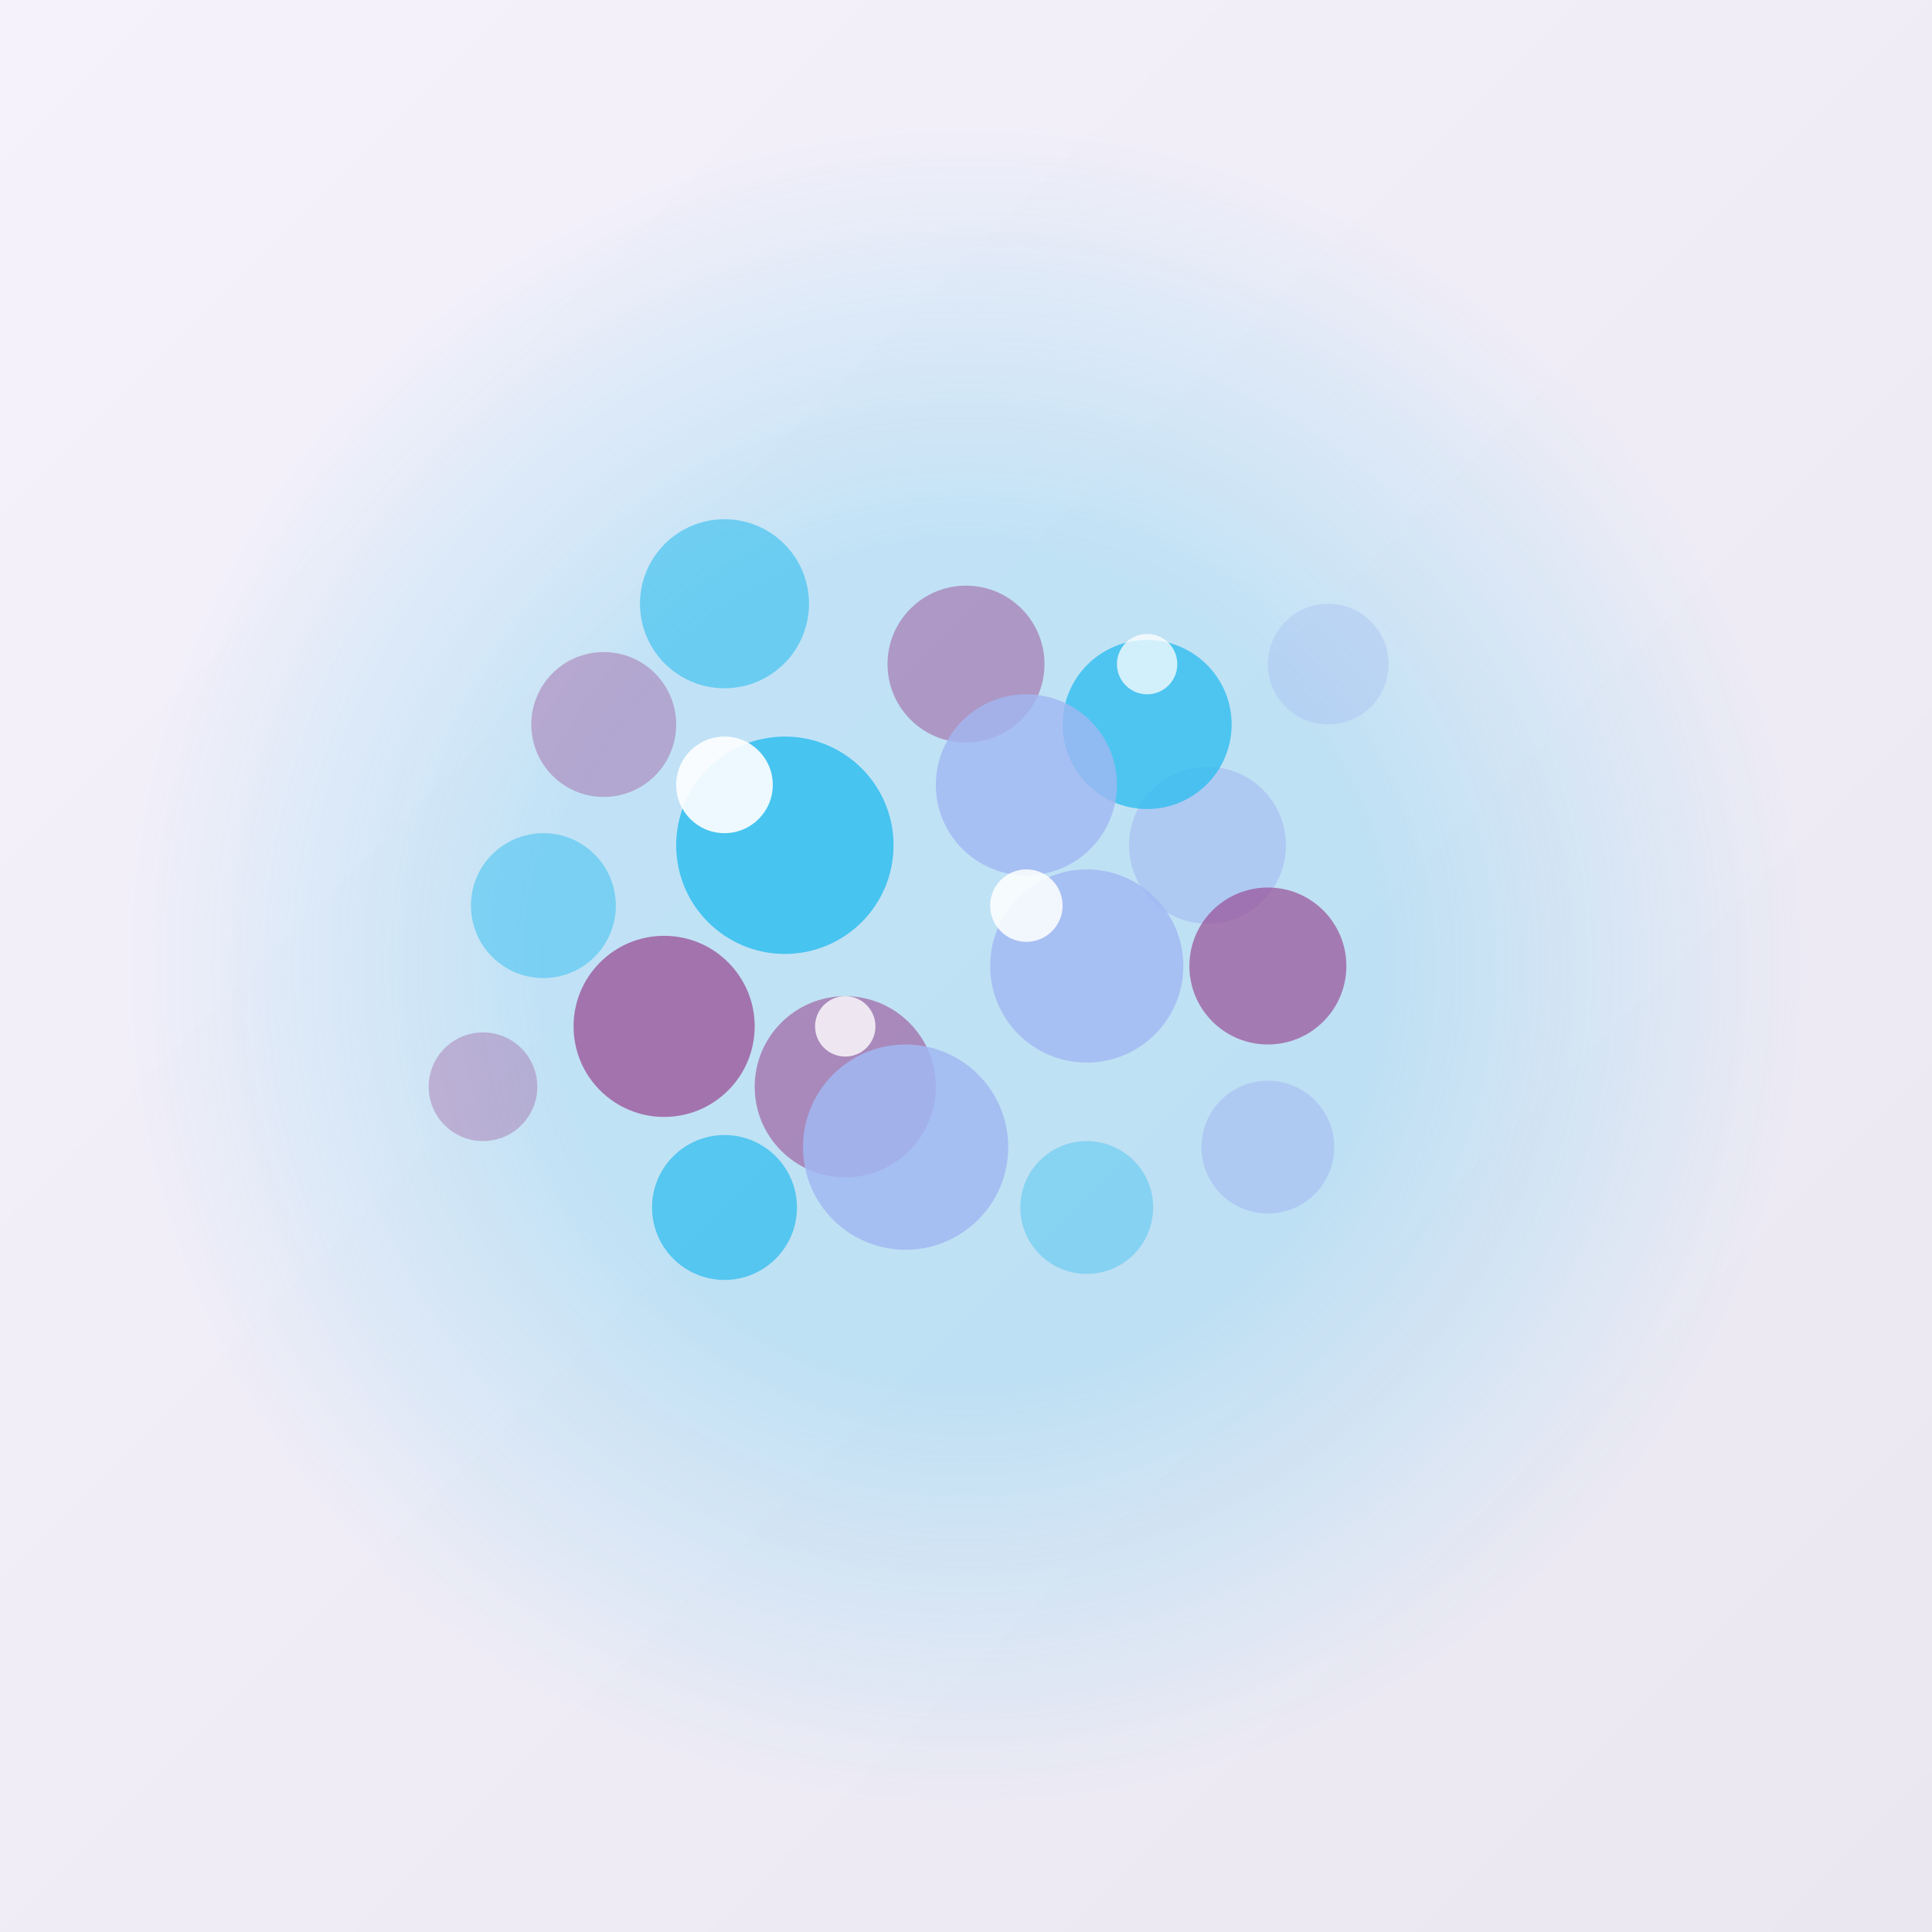
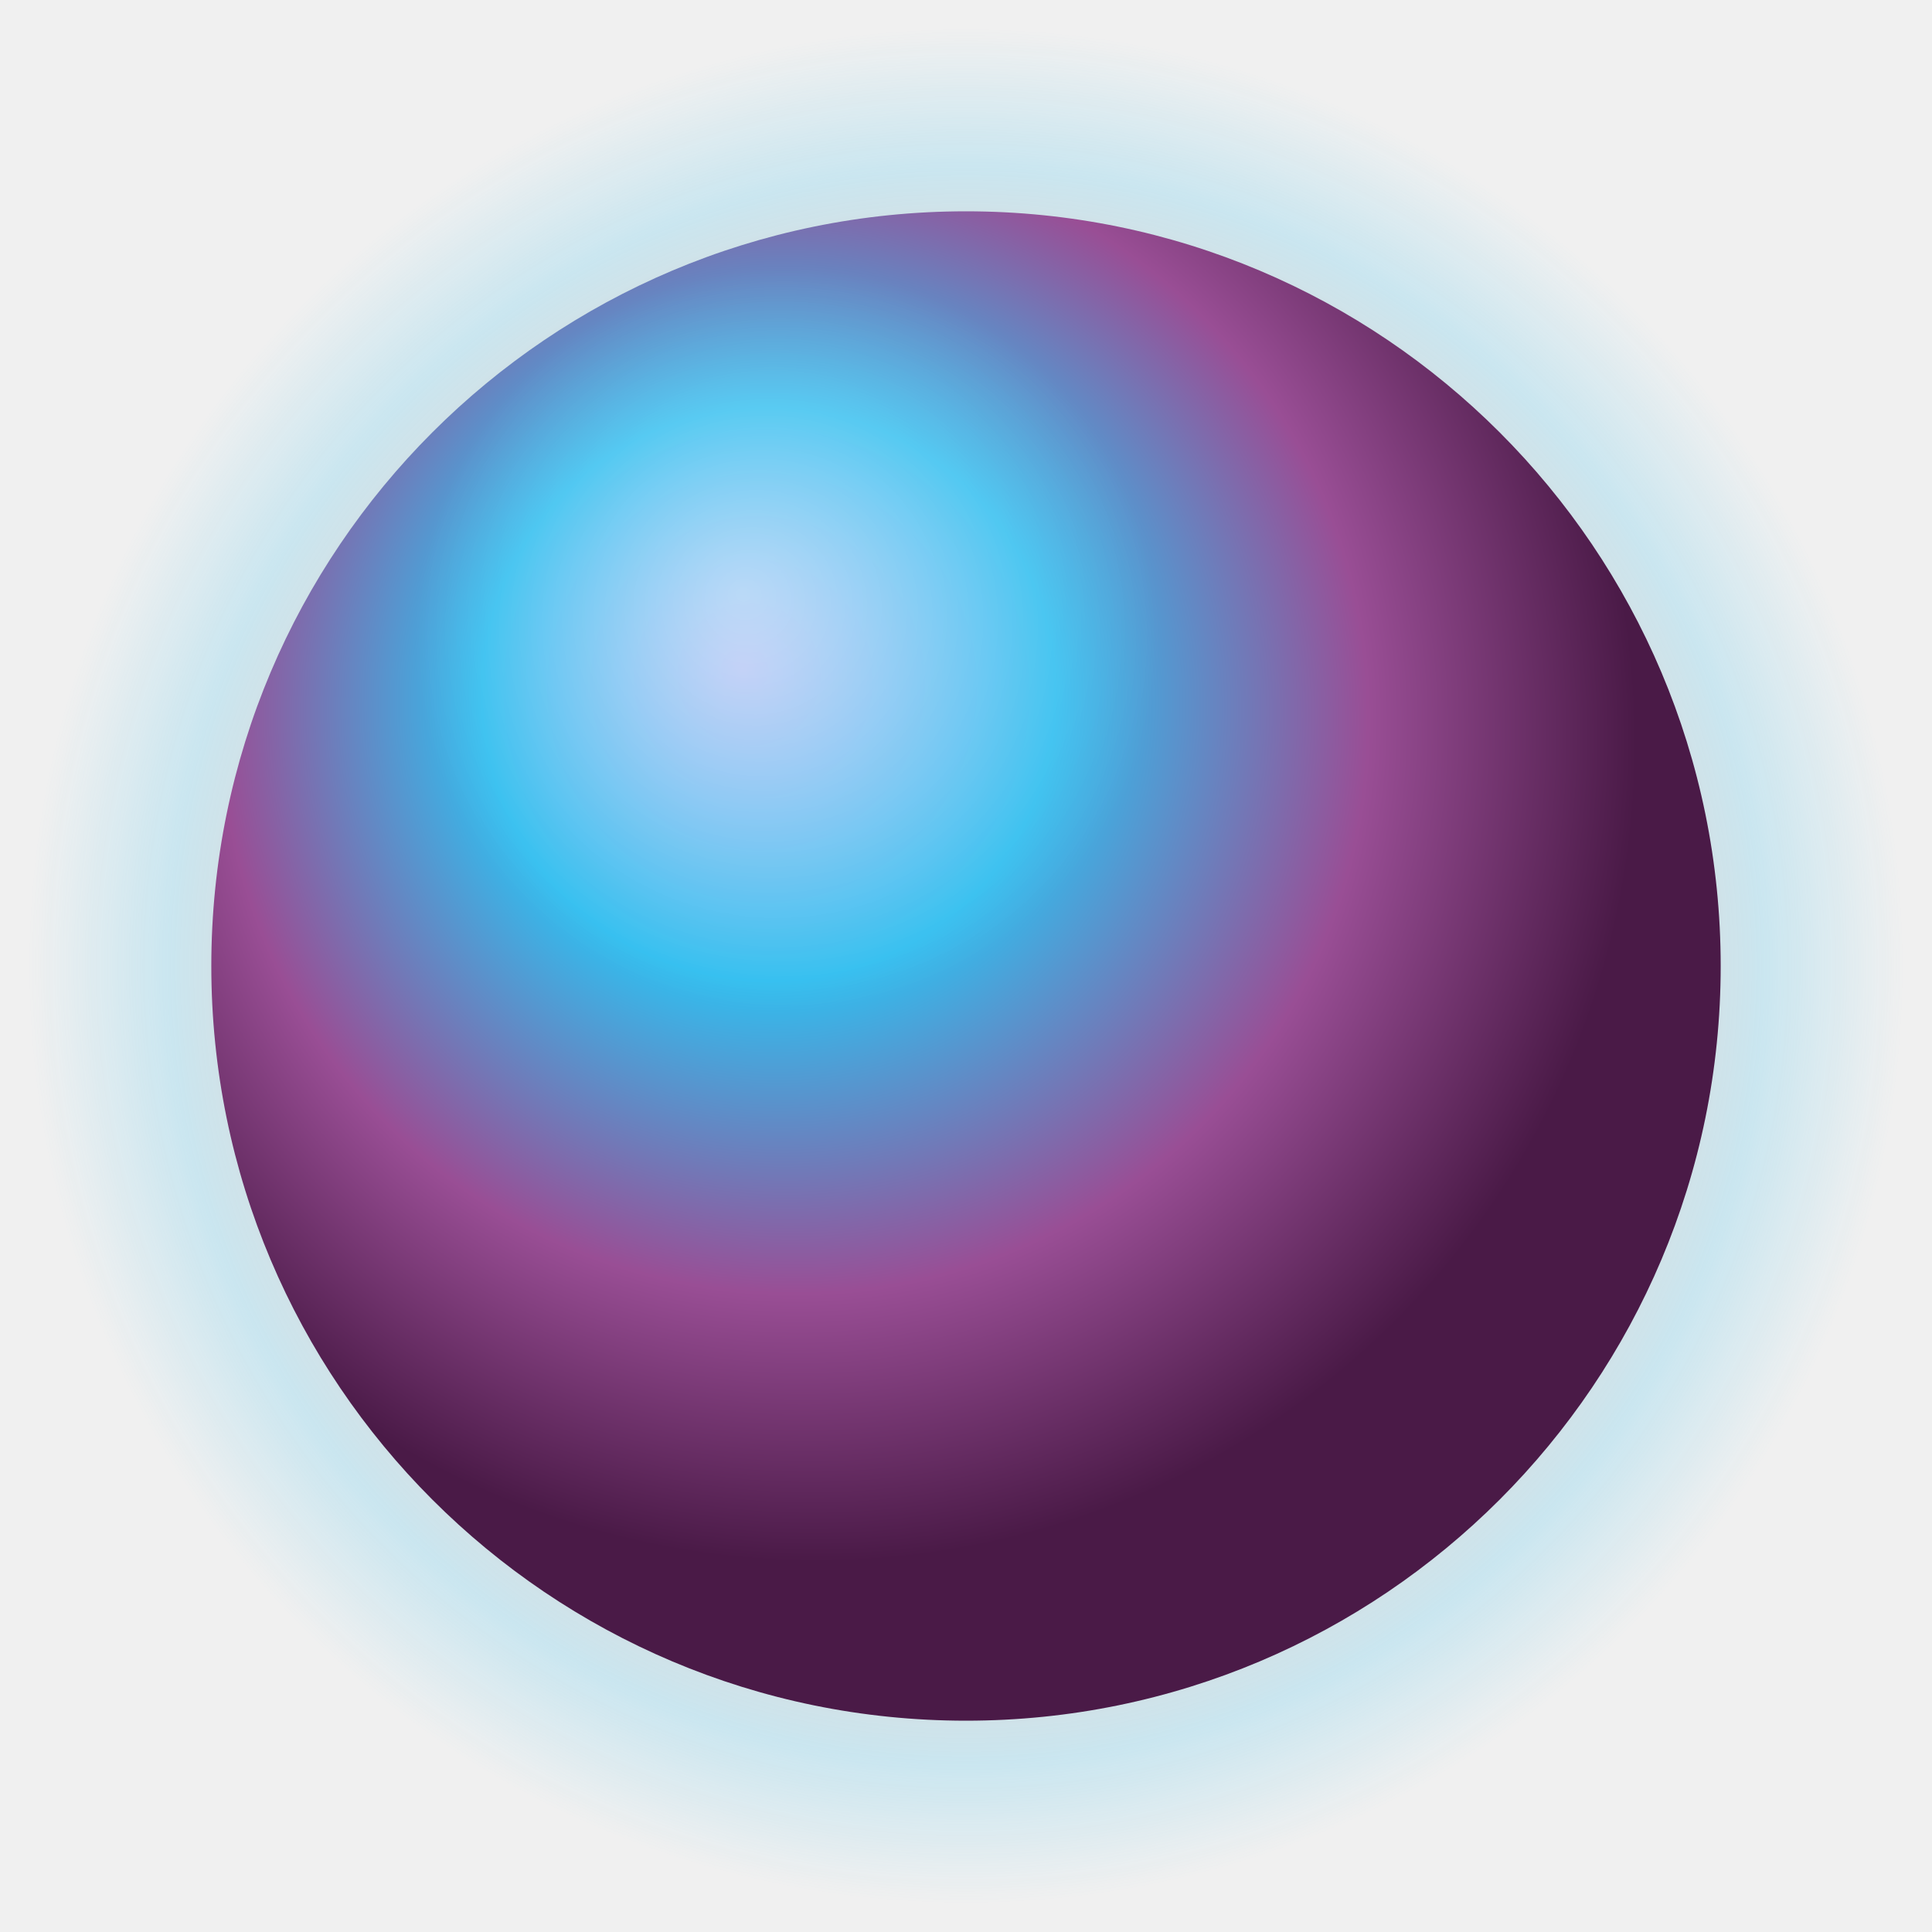
- <svg xmlns="http://www.w3.org/2000/svg" viewBox="0 0 32 32">
+ <svg xmlns="http://www.w3.org/2000/svg" viewBox="0 0 512 512">
  <defs>
-     <linearGradient id="bg" x1="0%" y1="0%" x2="100%" y2="100%">
-       <stop offset="0%" stop-color="#F5F2FC" />
-       <stop offset="100%" stop-color="#EAE7F1" />
-     </linearGradient>
+     <radialGradient id="orb" cx="40%" cy="35%" r="55%" fx="35%" fy="30%">
+       <stop offset="0%" stop-color="#A1B8F2" />
+       <stop offset="35%" stop-color="#31BEEF" />
+       <stop offset="70%" stop-color="#994E95" />
+       <stop offset="100%" stop-color="#4A1A47" />
+     </radialGradient>
    <radialGradient id="glow" cx="50%" cy="50%" r="50%">
-       <stop offset="50%" stop-color="#31BEEF" stop-opacity="0.25" />
+       <stop offset="60%" stop-color="transparent" />
+       <stop offset="85%" stop-color="#31BEEF" stop-opacity="0.2" />
      <stop offset="100%" stop-color="#31BEEF" stop-opacity="0" />
    </radialGradient>
+     <radialGradient id="highlight" cx="38%" cy="28%" r="25%" fx="35%" fy="25%">
+       <stop offset="0%" stop-color="#ffffff" stop-opacity="0.45" />
+       <stop offset="100%" stop-color="#ffffff" stop-opacity="0" />
+     </radialGradient>
  </defs>
-   <rect width="32" height="32" fill="url(#bg)" />
-   <circle cx="16" cy="16" r="14" fill="url(#glow)" />
-   <circle cx="10" cy="12" r="1.2" fill="#994E95" opacity="0.4" />
-   <circle cx="22" cy="11" r="1" fill="#A1B8F2" opacity="0.35" />
-   <circle cx="18" cy="20" r="1.1" fill="#31BEEF" opacity="0.4" />
-   <circle cx="8" cy="18" r="0.9" fill="#994E95" opacity="0.35" />
-   <circle cx="12" cy="10" r="1.4" fill="#31BEEF" opacity="0.6" />
-   <circle cx="20" cy="14" r="1.3" fill="#A1B8F2" opacity="0.55" />
-   <circle cx="14" cy="18" r="1.5" fill="#994E95" opacity="0.6" />
-   <circle cx="9" cy="15" r="1.2" fill="#31BEEF" opacity="0.5" />
-   <circle cx="21" cy="19" r="1.1" fill="#A1B8F2" opacity="0.55" />
-   <circle cx="16" cy="11" r="1.3" fill="#994E95" opacity="0.5" />
-   <circle cx="13" cy="14" r="1.8" fill="#31BEEF" opacity="0.85" />
-   <circle cx="18" cy="16" r="1.6" fill="#A1B8F2" opacity="0.8" />
-   <circle cx="11" cy="17" r="1.5" fill="#994E95" opacity="0.75" />
-   <circle cx="19" cy="12" r="1.4" fill="#31BEEF" opacity="0.8" />
-   <circle cx="15" cy="19" r="1.7" fill="#A1B8F2" opacity="0.85" />
-   <circle cx="21" cy="16" r="1.3" fill="#994E95" opacity="0.7" />
-   <circle cx="12" cy="20" r="1.2" fill="#31BEEF" opacity="0.75" />
-   <circle cx="17" cy="13" r="1.5" fill="#A1B8F2" opacity="0.8" />
-   <circle cx="12" cy="13" r="0.8" fill="#FFFFFF" opacity="0.9" />
-   <circle cx="17" cy="15" r="0.6" fill="#FFFFFF" opacity="0.85" />
-   <circle cx="14" cy="17" r="0.5" fill="#FFFFFF" opacity="0.8" />
-   <circle cx="19" cy="11" r="0.5" fill="#FFFFFF" opacity="0.75" />
+   <circle cx="256" cy="256" r="250" fill="url(#glow)" />
+   <circle cx="256" cy="256" r="200" fill="url(#orb)" />
+   <circle cx="256" cy="256" r="200" fill="url(#highlight)" />
</svg>
